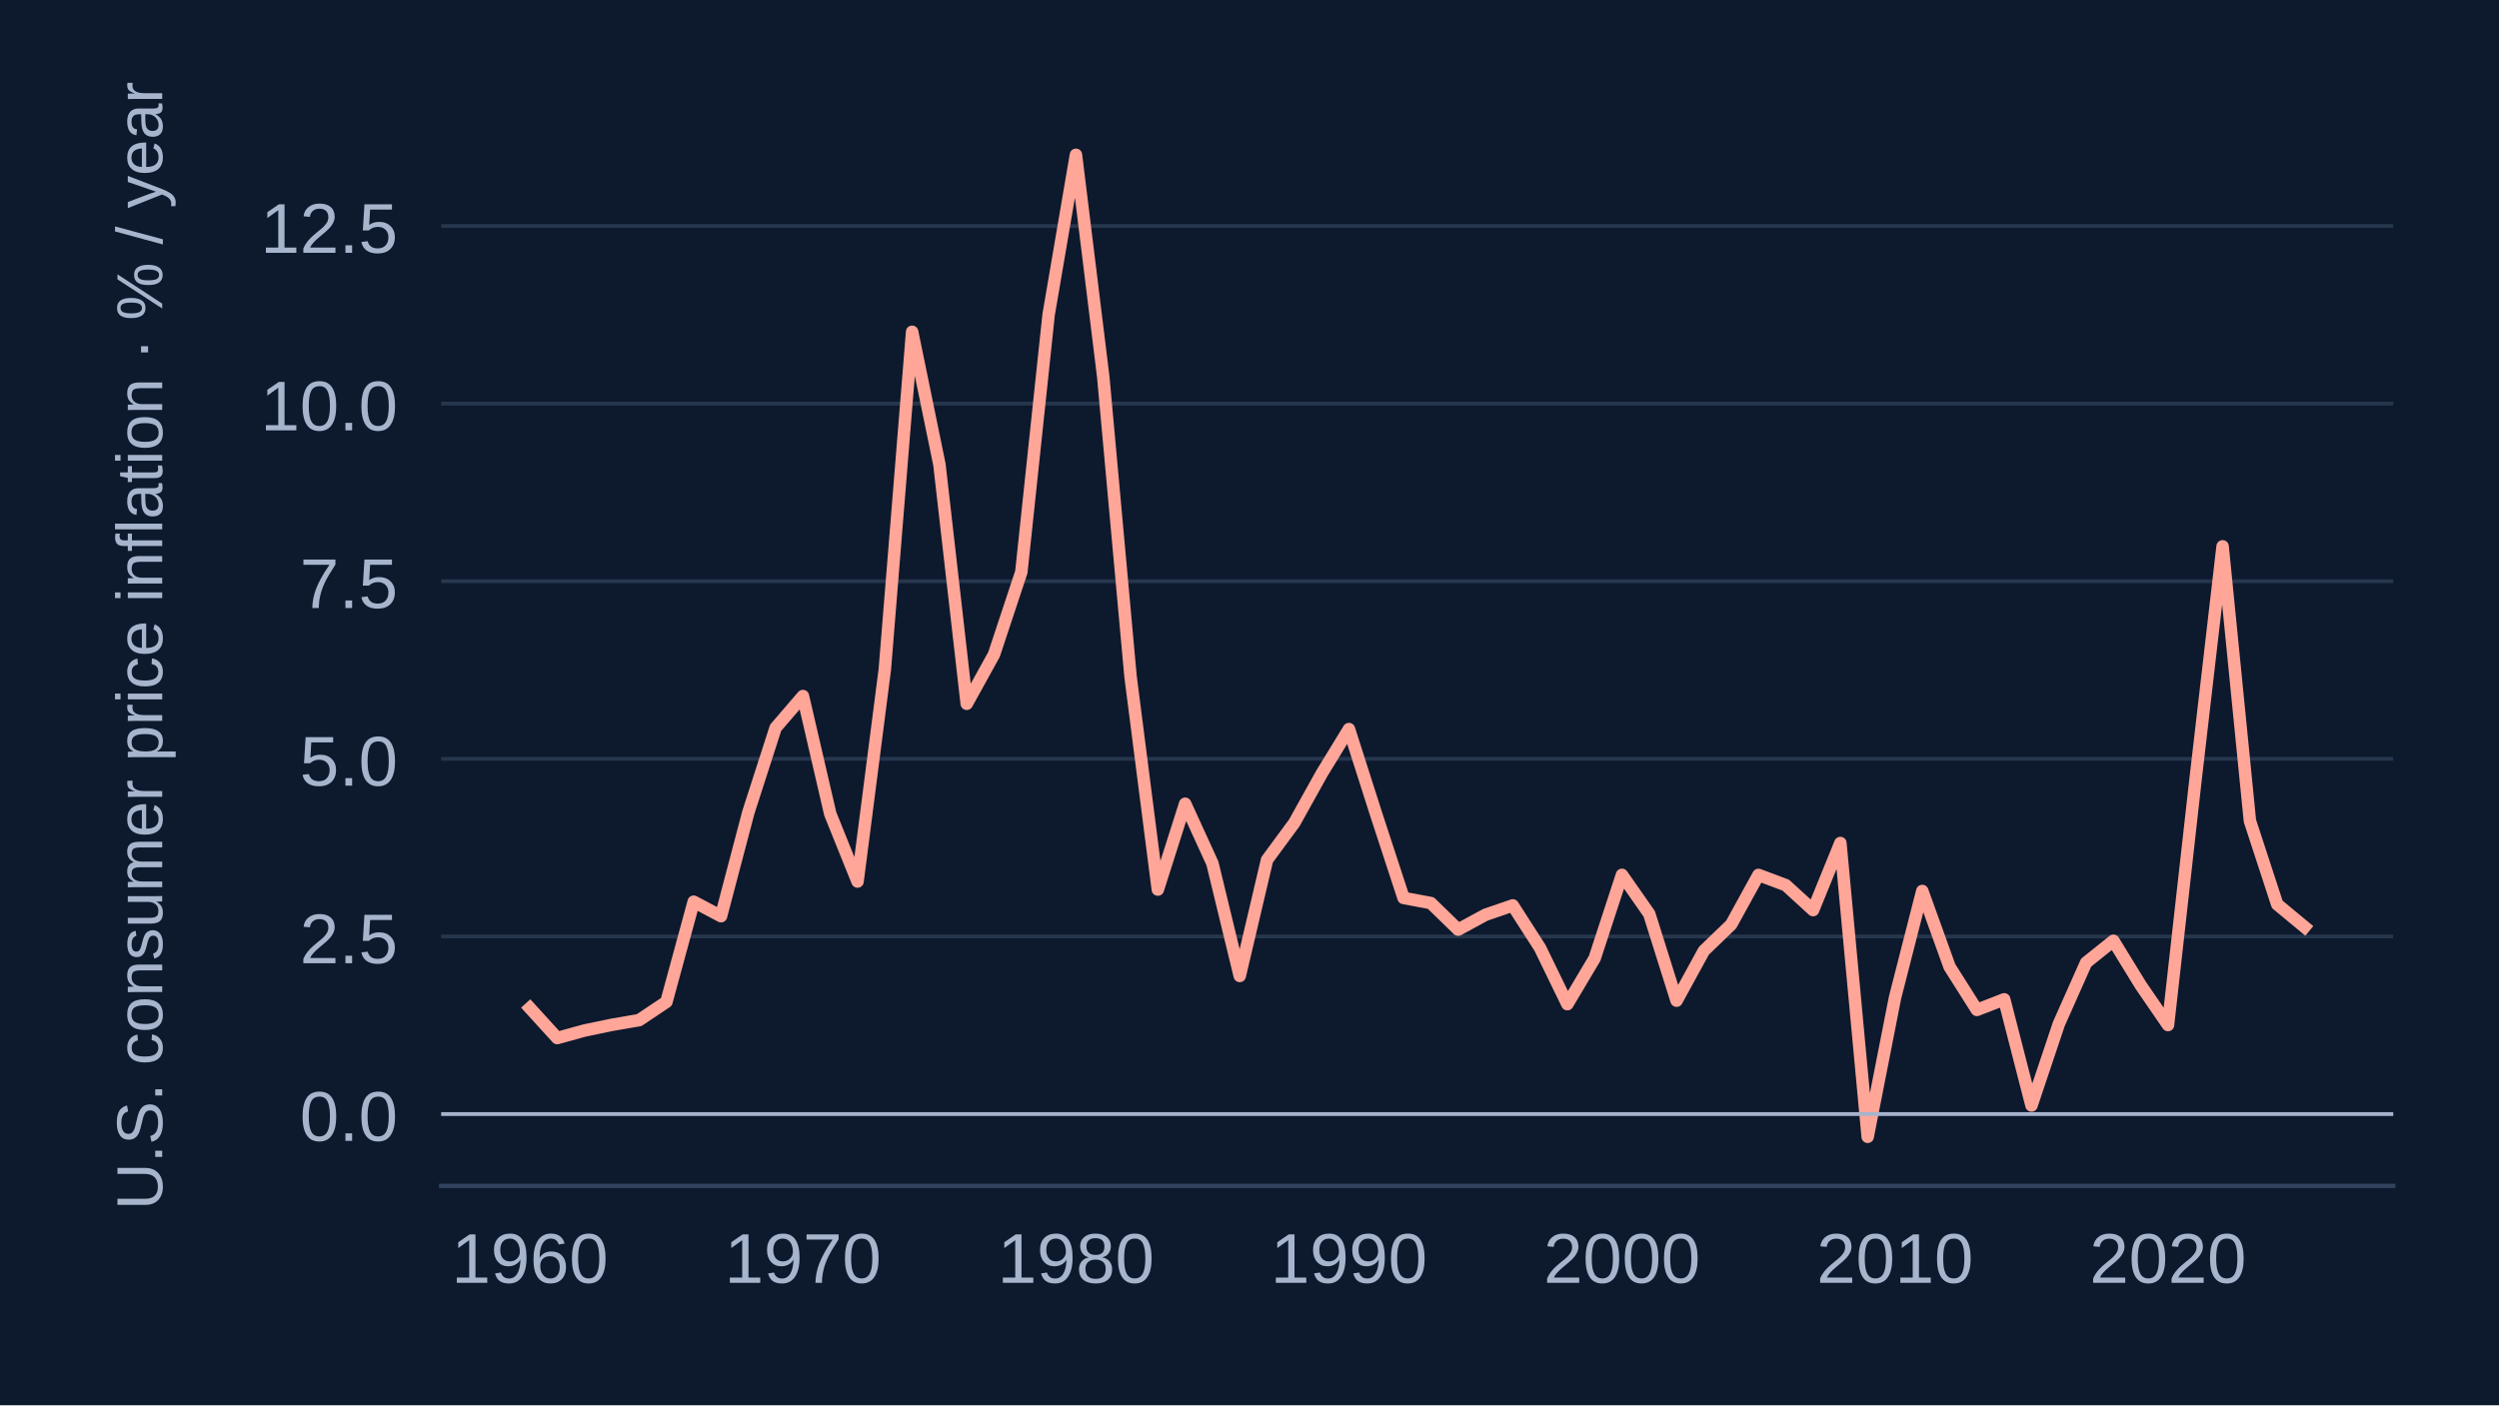
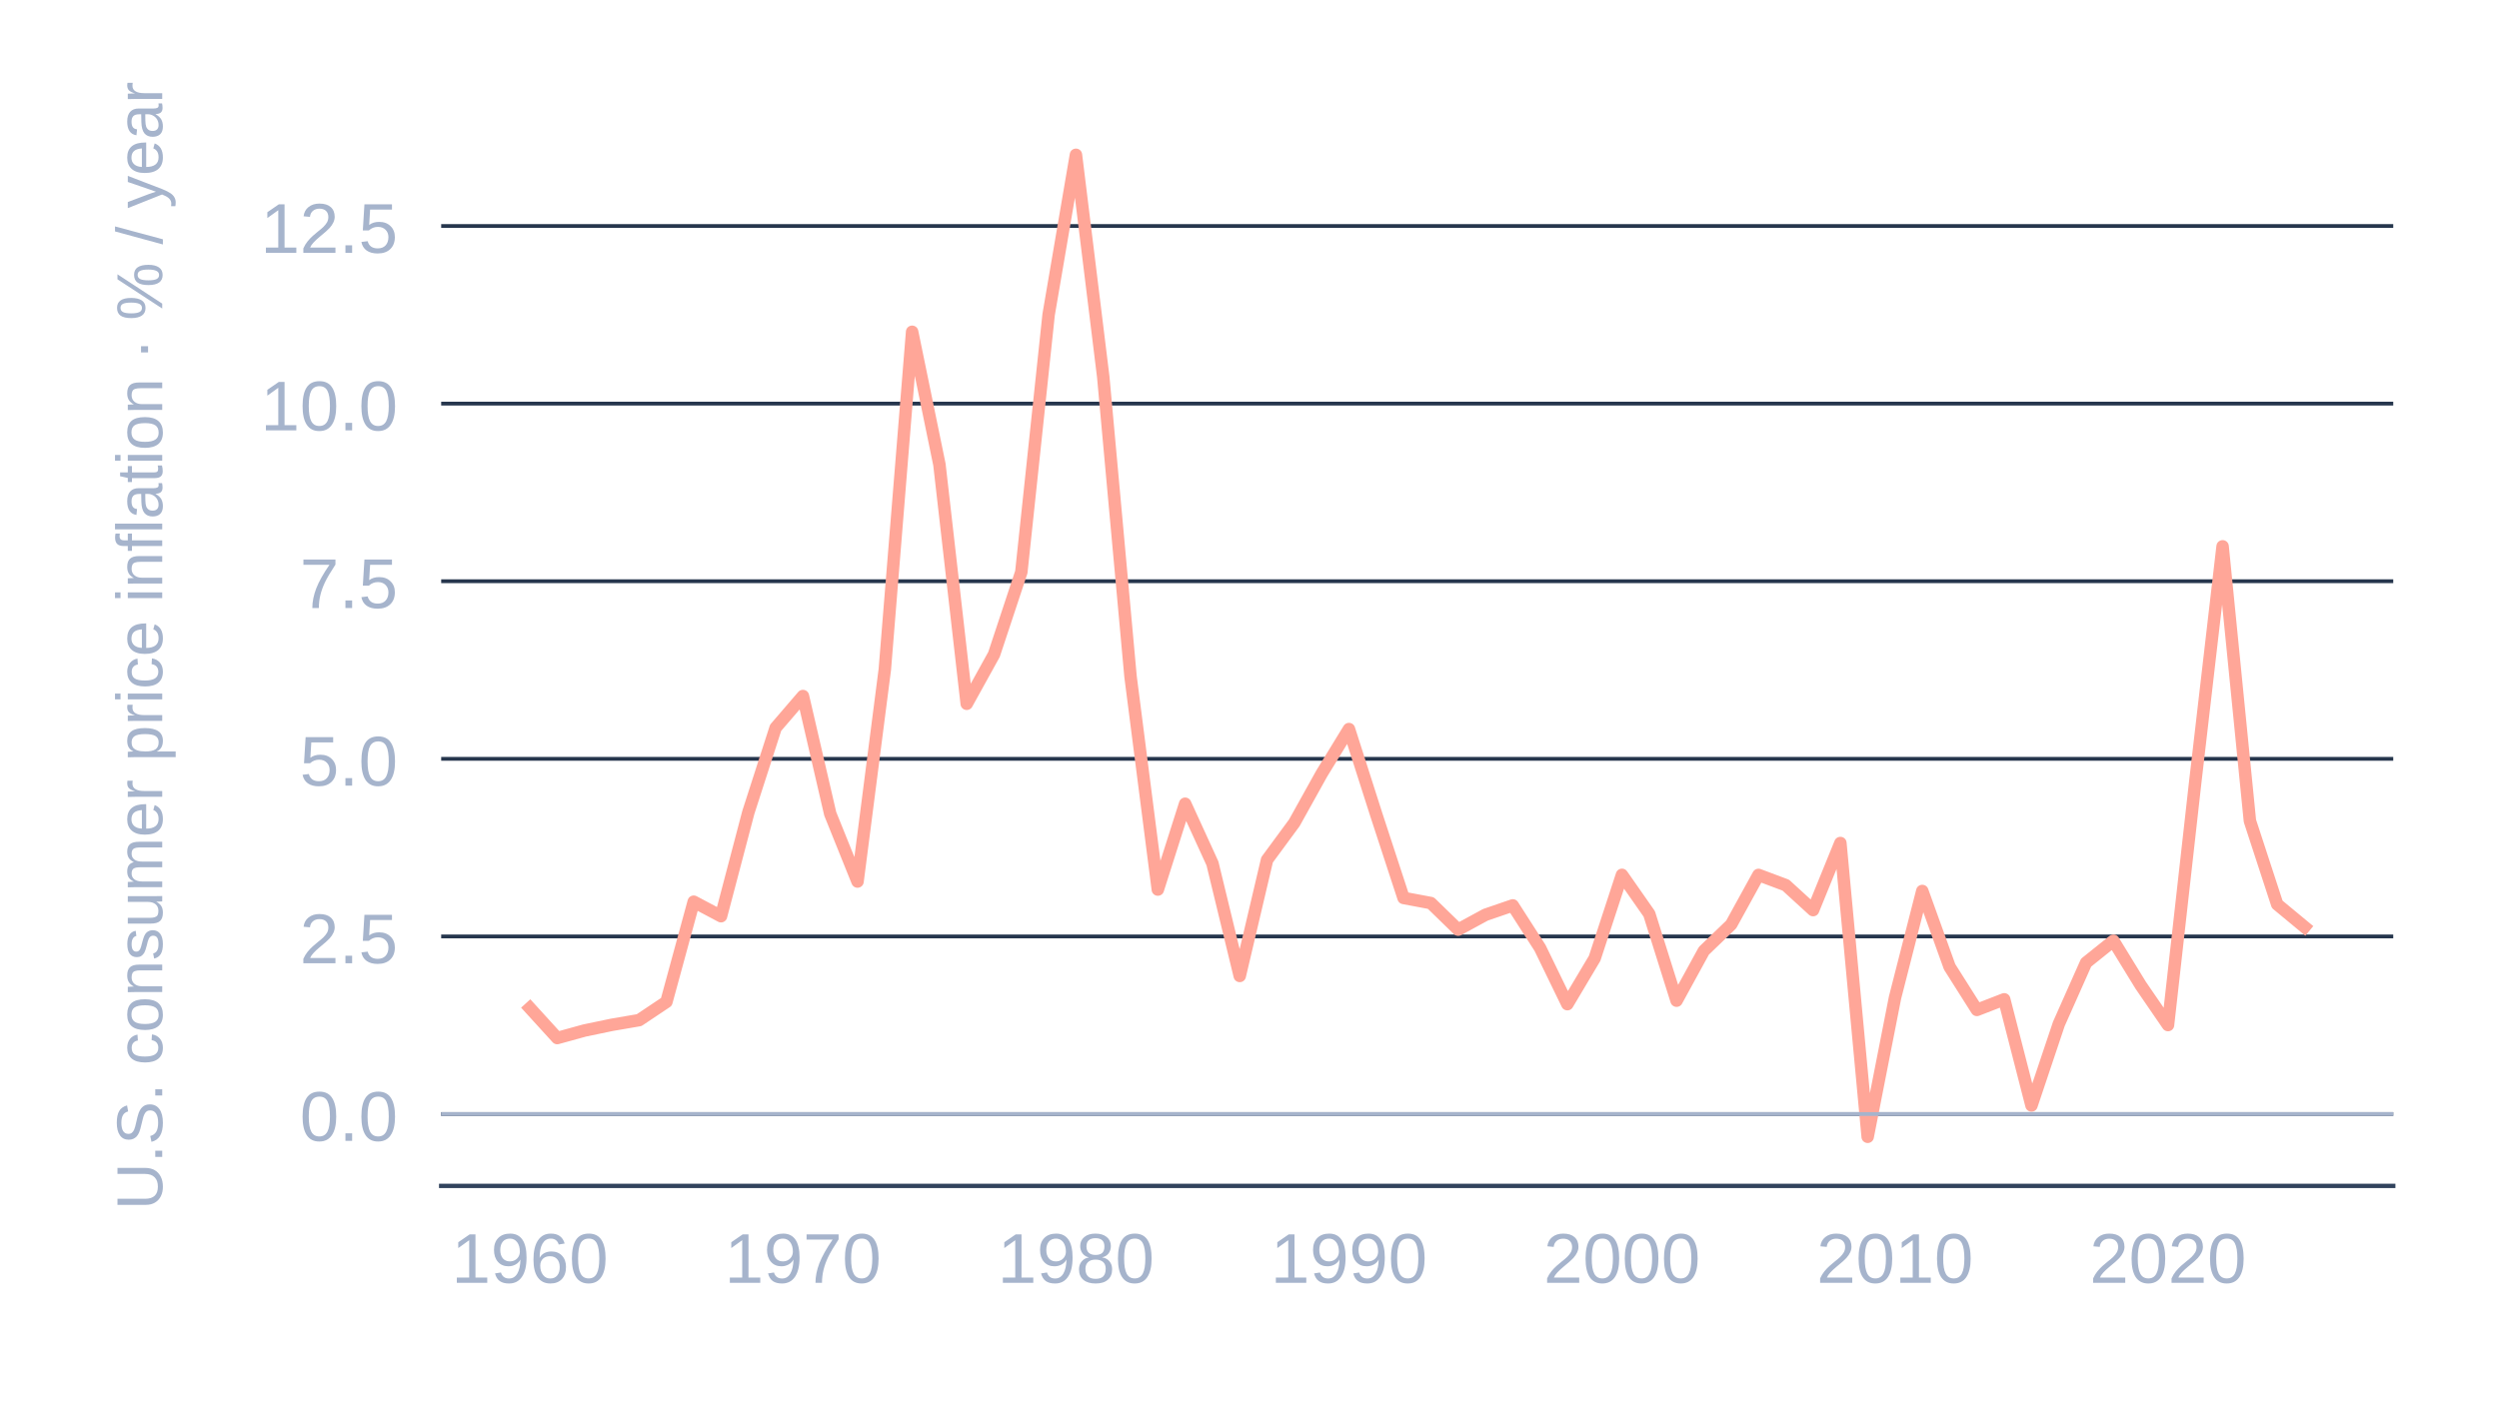
<svg xmlns="http://www.w3.org/2000/svg" width="460.8pt" height="259.2pt" viewBox="0 0 460.8 259.2" version="1.1">
  <defs>
    <style type="text/css">*{stroke-linejoin: round; stroke-linecap: butt}</style>
  </defs>
  <g id="figure_1">
    <g id="patch_1">
-       <path d="M 0 259.2 L 460.8 259.2 L 460.8 0 L 0 0 z " style="fill: #0d192d" />
+       <path d="M 0 259.2 L 460.8 259.2 L 460.8 0 L 0 0 L 0 259.2 z " style="fill: none" />
    </g>
    <g id="axes_1">
      <g id="patch_2">
-         <path d="M 81.35 218.74 L 441.3 218.74 L 441.3 19.5 L 81.35 19.5 z " style="fill: #0d192d" />
+         <path d="M 81.35 218.74 L 441.3 218.74 L 441.3 19.5 L 81.35 19.5 L 81.35 218.74 z " style="fill: none" />
      </g>
      <g id="matplotlib.axis_1">
        <g id="xtick_1">
          <g id="line2d_1" />
          <g id="text_1">
            <text style="font-size: 13px; font-family: Arial, sans-serif; text-anchor: middle; fill: #a6b4cc" x="97.711" y="236.618" transform="rotate(-0 97.71136 236.618)">1960</text>
          </g>
        </g>
        <g id="xtick_2">
          <g id="line2d_2" />
          <g id="text_2">
            <text style="font-size: 13px; font-family: Arial, sans-serif; text-anchor: middle; fill: #a6b4cc" x="148.054" y="236.618" transform="rotate(-0 148.054 236.618)">1970</text>
          </g>
        </g>
        <g id="xtick_3">
          <g id="line2d_3" />
          <g id="text_3">
            <text style="font-size: 13px; font-family: Arial, sans-serif; text-anchor: middle; fill: #a6b4cc" x="198.397" y="236.618" transform="rotate(-0 198.3967 236.618)">1980</text>
          </g>
        </g>
        <g id="xtick_4">
          <g id="line2d_4" />
          <g id="text_4">
            <text style="font-size: 13px; font-family: Arial, sans-serif; text-anchor: middle; fill: #a6b4cc" x="248.739" y="236.618" transform="rotate(-0 248.7393 236.618)">1990</text>
          </g>
        </g>
        <g id="xtick_5">
          <g id="line2d_5" />
          <g id="text_5">
            <text style="font-size: 13px; font-family: Arial, sans-serif; text-anchor: middle; fill: #a6b4cc" x="299.082" y="236.618" transform="rotate(-0 299.082 236.618)">2000</text>
          </g>
        </g>
        <g id="xtick_6">
          <g id="line2d_6" />
          <g id="text_6">
            <text style="font-size: 13px; font-family: Arial, sans-serif; text-anchor: middle; fill: #a6b4cc" x="349.425" y="236.618" transform="rotate(-0 349.4246 236.618)">2010</text>
          </g>
        </g>
        <g id="xtick_7">
          <g id="line2d_7" />
          <g id="text_7">
            <text style="font-size: 13px; font-family: Arial, sans-serif; text-anchor: middle; fill: #a6b4cc" x="399.767" y="236.618" transform="rotate(-0 399.7673 236.618)">2020</text>
          </g>
        </g>
      </g>
      <g id="matplotlib.axis_2">
        <g id="ytick_1">
          <g id="line2d_8">
-             <path d="M 81.35 205.49 L 441.3 205.49 " clip-path="url(#p291068cc32)" style="fill: none; stroke: #26364d; stroke-width: 0.7; stroke-linecap: square" />
+             <path d="M 81.35 205.49 L 441.3 205.49 " clip-path="url(#p78a72d7517)" style="fill: none; stroke: #26364d; stroke-width: 0.7; stroke-linecap: square" />
          </g>
          <g id="line2d_9" />
          <g id="text_8">
            <text style="font-size: 13px; font-family: Arial, sans-serif; text-anchor: end; fill: #a6b4cc" x="73.35" y="210.429" transform="rotate(-0 73.35 210.4293)">0.0</text>
          </g>
        </g>
        <g id="ytick_2">
          <g id="line2d_10">
-             <path d="M 81.35 172.73 L 441.3 172.73 " clip-path="url(#p291068cc32)" style="fill: none; stroke: #26364d; stroke-width: 0.7; stroke-linecap: square" />
+             <path d="M 81.35 172.73 L 441.3 172.73 " clip-path="url(#p78a72d7517)" style="fill: none; stroke: #26364d; stroke-width: 0.7; stroke-linecap: square" />
          </g>
          <g id="line2d_11" />
          <g id="text_9">
            <text style="font-size: 13px; font-family: Arial, sans-serif; text-anchor: end; fill: #a6b4cc" x="73.35" y="177.669" transform="rotate(-0 73.35 177.6686)">2.5</text>
          </g>
        </g>
        <g id="ytick_3">
          <g id="line2d_12">
-             <path d="M 81.35 139.969 L 441.3 139.969 " clip-path="url(#p291068cc32)" style="fill: none; stroke: #26364d; stroke-width: 0.7; stroke-linecap: square" />
+             <path d="M 81.35 139.969 L 441.3 139.969 " clip-path="url(#p78a72d7517)" style="fill: none; stroke: #26364d; stroke-width: 0.7; stroke-linecap: square" />
          </g>
          <g id="line2d_13" />
          <g id="text_10">
            <text style="font-size: 13px; font-family: Arial, sans-serif; text-anchor: end; fill: #a6b4cc" x="73.35" y="144.908" transform="rotate(-0 73.35 144.9079)">5.0</text>
          </g>
        </g>
        <g id="ytick_4">
          <g id="line2d_14">
-             <path d="M 81.35 107.208 L 441.3 107.208 " clip-path="url(#p291068cc32)" style="fill: none; stroke: #26364d; stroke-width: 0.7; stroke-linecap: square" />
+             <path d="M 81.35 107.208 L 441.3 107.208 " clip-path="url(#p78a72d7517)" style="fill: none; stroke: #26364d; stroke-width: 0.7; stroke-linecap: square" />
          </g>
          <g id="line2d_15" />
          <g id="text_11">
            <text style="font-size: 13px; font-family: Arial, sans-serif; text-anchor: end; fill: #a6b4cc" x="73.35" y="112.147" transform="rotate(-0 73.35 112.1472)">7.5</text>
          </g>
        </g>
        <g id="ytick_5">
          <g id="line2d_16">
-             <path d="M 81.35 74.448 L 441.3 74.448 " clip-path="url(#p291068cc32)" style="fill: none; stroke: #26364d; stroke-width: 0.7; stroke-linecap: square" />
+             <path d="M 81.35 74.448 L 441.3 74.448 " clip-path="url(#p78a72d7517)" style="fill: none; stroke: #26364d; stroke-width: 0.7; stroke-linecap: square" />
          </g>
          <g id="line2d_17" />
          <g id="text_12">
            <text style="font-size: 13px; font-family: Arial, sans-serif; text-anchor: end; fill: #a6b4cc" x="73.35" y="79.387" transform="rotate(-0 73.35 79.38652)">10.0</text>
          </g>
        </g>
        <g id="ytick_6">
          <g id="line2d_18">
-             <path d="M 81.35 41.687 L 441.3 41.687 " clip-path="url(#p291068cc32)" style="fill: none; stroke: #26364d; stroke-width: 0.7; stroke-linecap: square" />
+             <path d="M 81.35 41.687 L 441.3 41.687 " clip-path="url(#p78a72d7517)" style="fill: none; stroke: #26364d; stroke-width: 0.7; stroke-linecap: square" />
          </g>
          <g id="line2d_19" />
          <g id="text_13">
            <text style="font-size: 13px; font-family: Arial, sans-serif; text-anchor: end; fill: #a6b4cc" x="73.35" y="46.626" transform="rotate(-0 73.35 46.62583)">12.5</text>
          </g>
        </g>
        <g id="text_14">
          <text style="font-size: 12px; font-family: Arial, sans-serif; text-anchor: middle; fill: #a6b4cc" x="29.909" y="119.12" transform="rotate(-90 29.90906 119.12)">U.S. consumer price inflation · % / year</text>
        </g>
      </g>
      <g id="line2d_20">
-         <path d="M 97.711 185.939 L 102.746 191.469 L 107.78 190.08 L 112.814 189.031 L 117.848 188.166 L 122.883 184.799 L 127.917 166.322 L 132.951 168.995 L 137.985 149.863 L 143.02 134.242 L 148.054 128.385 L 153.088 150.099 L 158.123 162.6 L 163.157 123.471 L 168.191 61.199 L 173.225 85.691 L 178.26 129.813 L 183.294 120.706 L 188.328 105.505 L 193.362 58.028 L 198.397 28.556 L 203.431 69.494 L 208.465 124.794 L 213.499 164.081 L 218.534 148.251 L 223.568 159.258 L 228.602 180.016 L 233.637 158.603 L 238.671 151.763 L 243.705 142.708 L 248.739 134.478 L 253.774 150.243 L 258.808 165.627 L 263.842 166.571 L 268.876 171.472 L 273.911 168.733 L 278.945 167.003 L 283.979 174.852 L 289.013 185.218 L 294.048 176.753 L 299.082 161.368 L 304.116 168.576 L 309.151 184.576 L 314.185 175.377 L 319.219 170.528 L 324.253 161.381 L 329.288 163.268 L 334.322 167.868 L 339.356 155.497 L 344.39 209.684 L 349.425 184.039 L 354.459 164.343 L 359.493 178.325 L 364.527 186.279 L 369.562 184.327 L 374.596 203.905 L 379.63 188.887 L 384.665 177.565 L 389.699 173.529 L 394.733 181.732 L 399.767 189.071 L 404.802 144.149 L 409.836 100.774 L 414.87 151.409 L 419.904 166.806 L 424.939 170.974 " clip-path="url(#p291068cc32)" style="fill: none; stroke: #ffa698; stroke-width: 2.3; stroke-linecap: square" />
+         <path d="M 97.711 185.939 L 102.746 191.469 L 107.78 190.08 L 112.814 189.031 L 117.848 188.166 L 122.883 184.799 L 127.917 166.322 L 132.951 168.995 L 137.985 149.863 L 143.02 134.242 L 148.054 128.385 L 153.088 150.099 L 158.123 162.6 L 163.157 123.471 L 168.191 61.199 L 173.225 85.691 L 178.26 129.813 L 183.294 120.706 L 188.328 105.505 L 193.362 58.028 L 198.397 28.556 L 203.431 69.494 L 208.465 124.794 L 213.499 164.081 L 218.534 148.251 L 223.568 159.258 L 228.602 180.016 L 233.637 158.603 L 238.671 151.763 L 243.705 142.708 L 248.739 134.478 L 253.774 150.243 L 258.808 165.627 L 263.842 166.571 L 268.876 171.472 L 273.911 168.733 L 278.945 167.003 L 283.979 174.852 L 289.013 185.218 L 294.048 176.753 L 299.082 161.368 L 304.116 168.576 L 309.151 184.576 L 314.185 175.377 L 319.219 170.528 L 324.253 161.381 L 329.288 163.268 L 334.322 167.868 L 339.356 155.497 L 344.39 209.684 L 349.425 184.039 L 354.459 164.343 L 359.493 178.325 L 364.527 186.279 L 369.562 184.327 L 374.596 203.905 L 379.63 188.887 L 384.665 177.565 L 389.699 173.529 L 394.733 181.732 L 399.767 189.071 L 404.802 144.149 L 409.836 100.774 L 414.87 151.409 L 419.904 166.806 L 424.939 170.974 " clip-path="url(#p78a72d7517)" style="fill: none; stroke: #ffa698; stroke-width: 2.3; stroke-linecap: square" />
      </g>
      <g id="line2d_21">
-         <path d="M 81.35 205.49 L 441.3 205.49 " clip-path="url(#p291068cc32)" style="fill: none; stroke: #a6b4cc; stroke-width: 0.7; stroke-linecap: square" />
+         <path d="M 81.35 205.49 L 441.3 205.49 " clip-path="url(#p78a72d7517)" style="fill: none; stroke: #a6b4cc; stroke-width: 0.7; stroke-linecap: square" />
      </g>
      <g id="patch_3">
        <path d="M 81.35 218.74 L 441.3 218.74 " style="fill: none; stroke: #31435d; stroke-width: 0.8; stroke-linejoin: miter; stroke-linecap: square" />
      </g>
    </g>
  </g>
  <defs>
-     <clipPath id="p291068cc32">
+     <clipPath id="p78a72d7517">
      <rect x="81.35" y="19.5" width="359.95" height="199.24" />
    </clipPath>
  </defs>
</svg>
